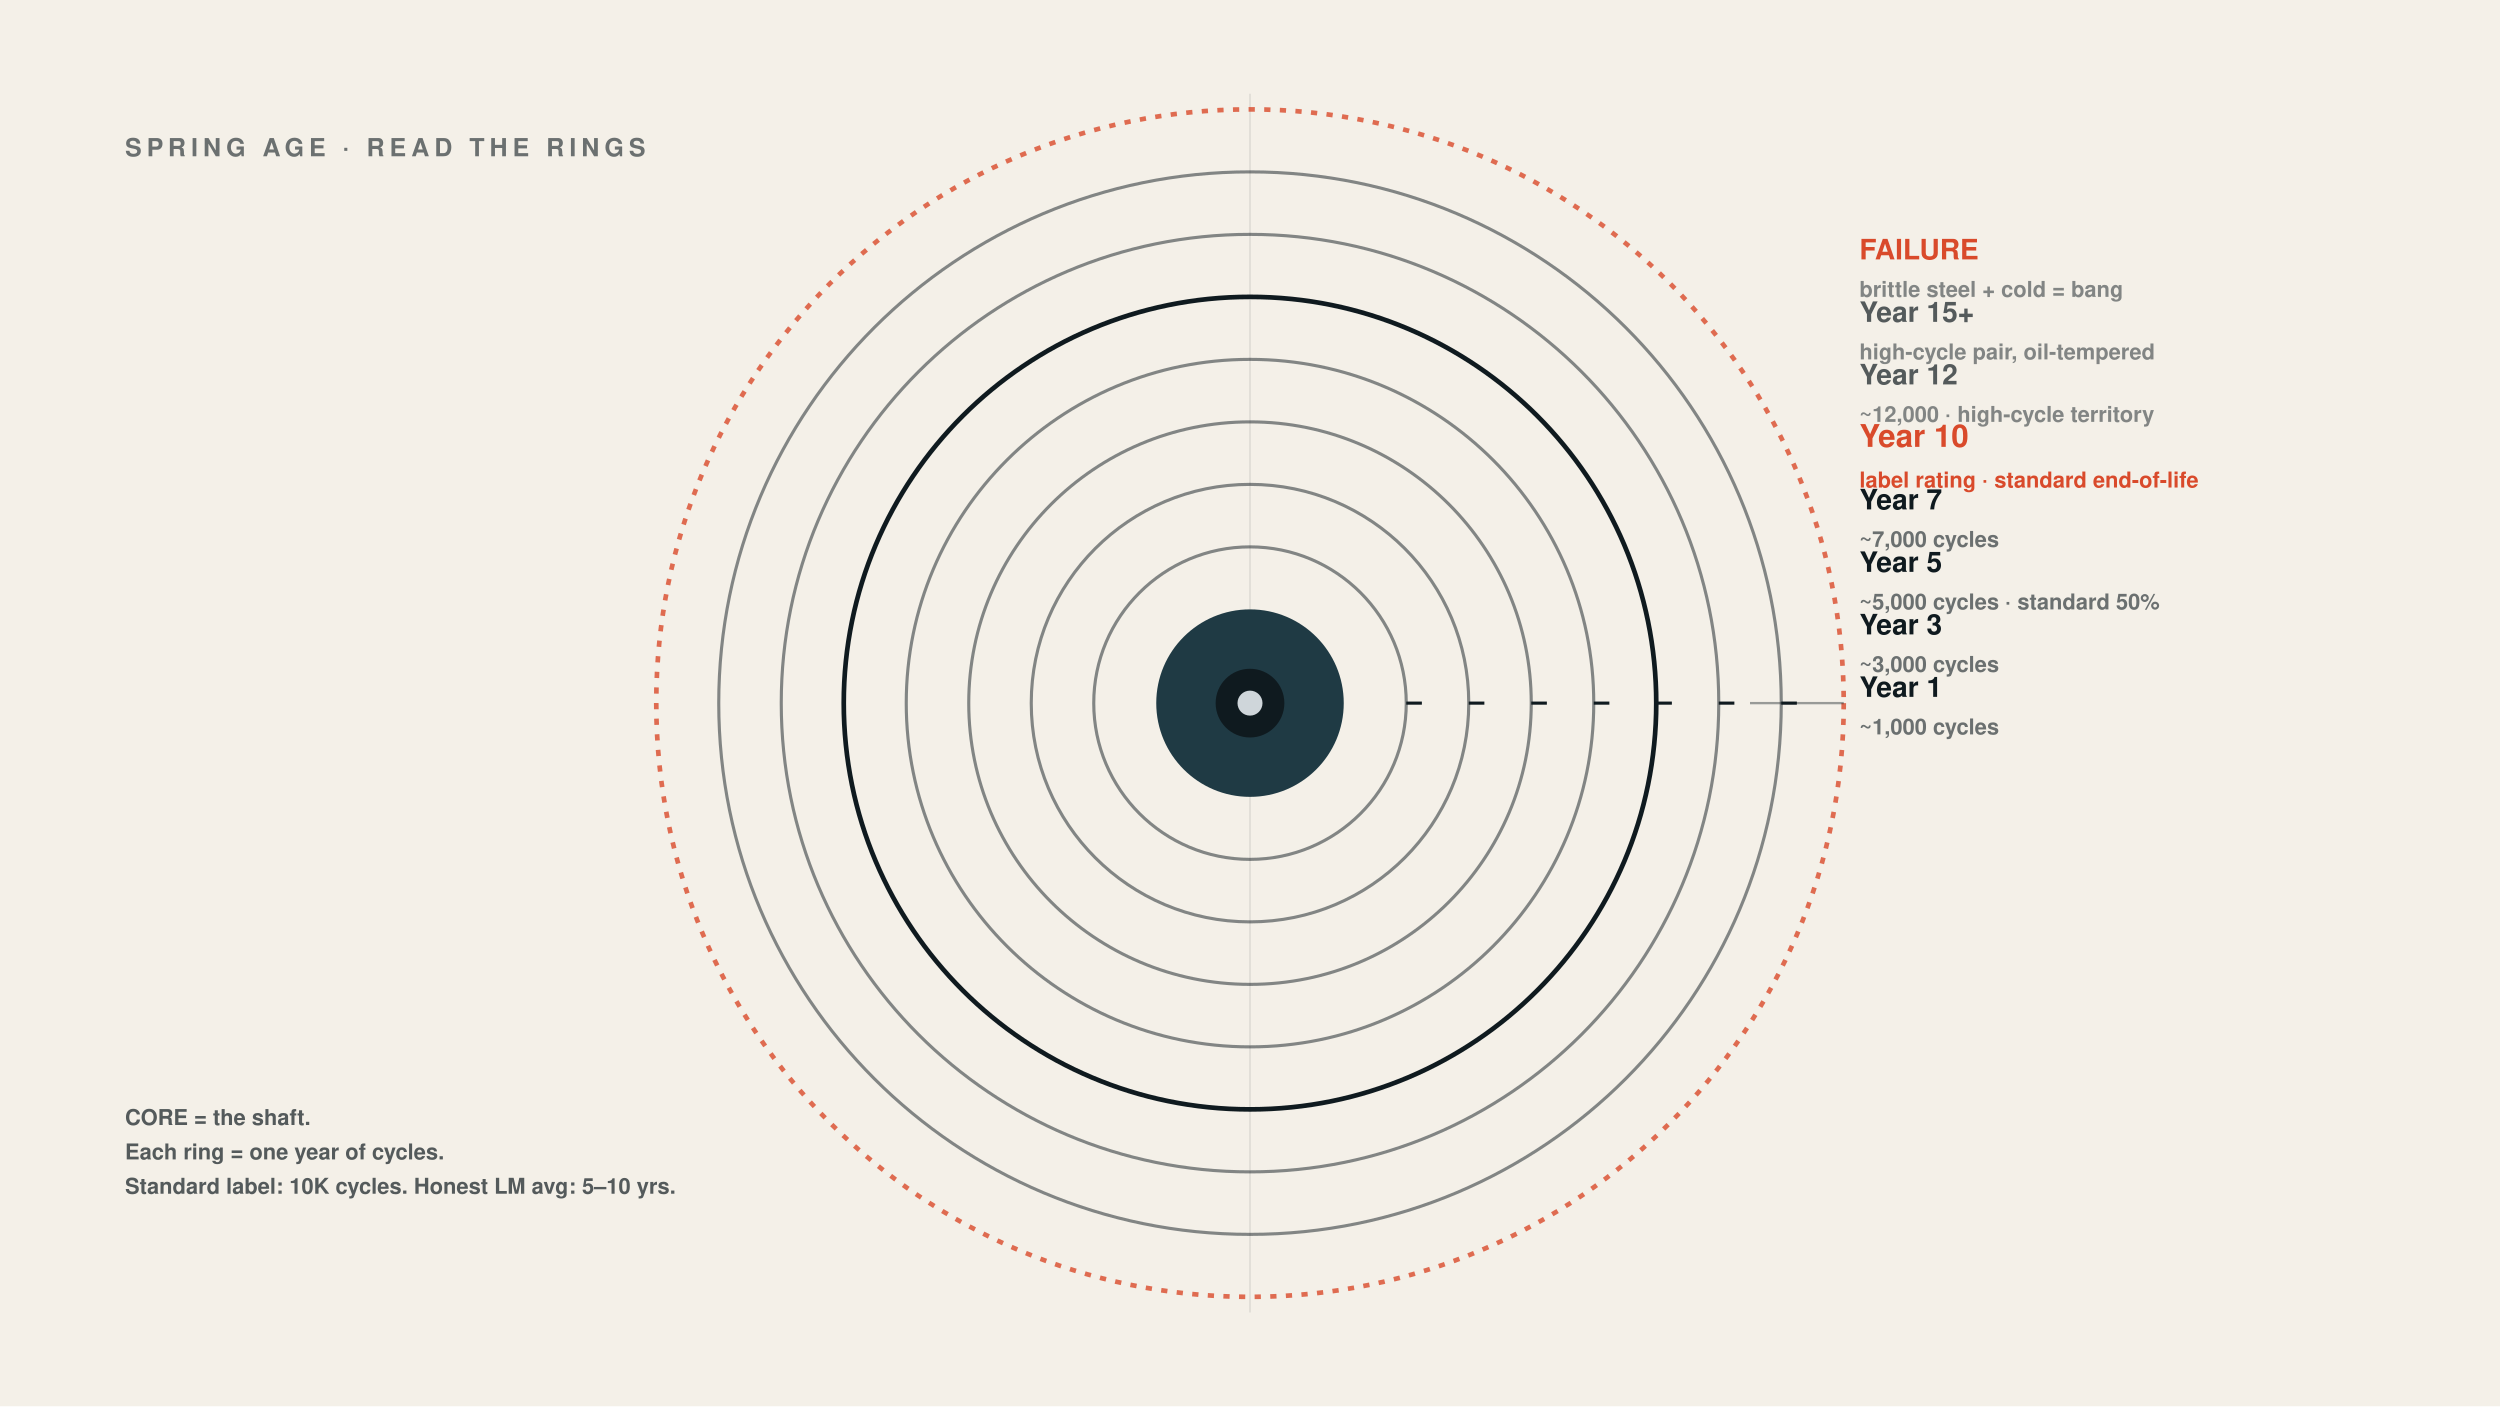
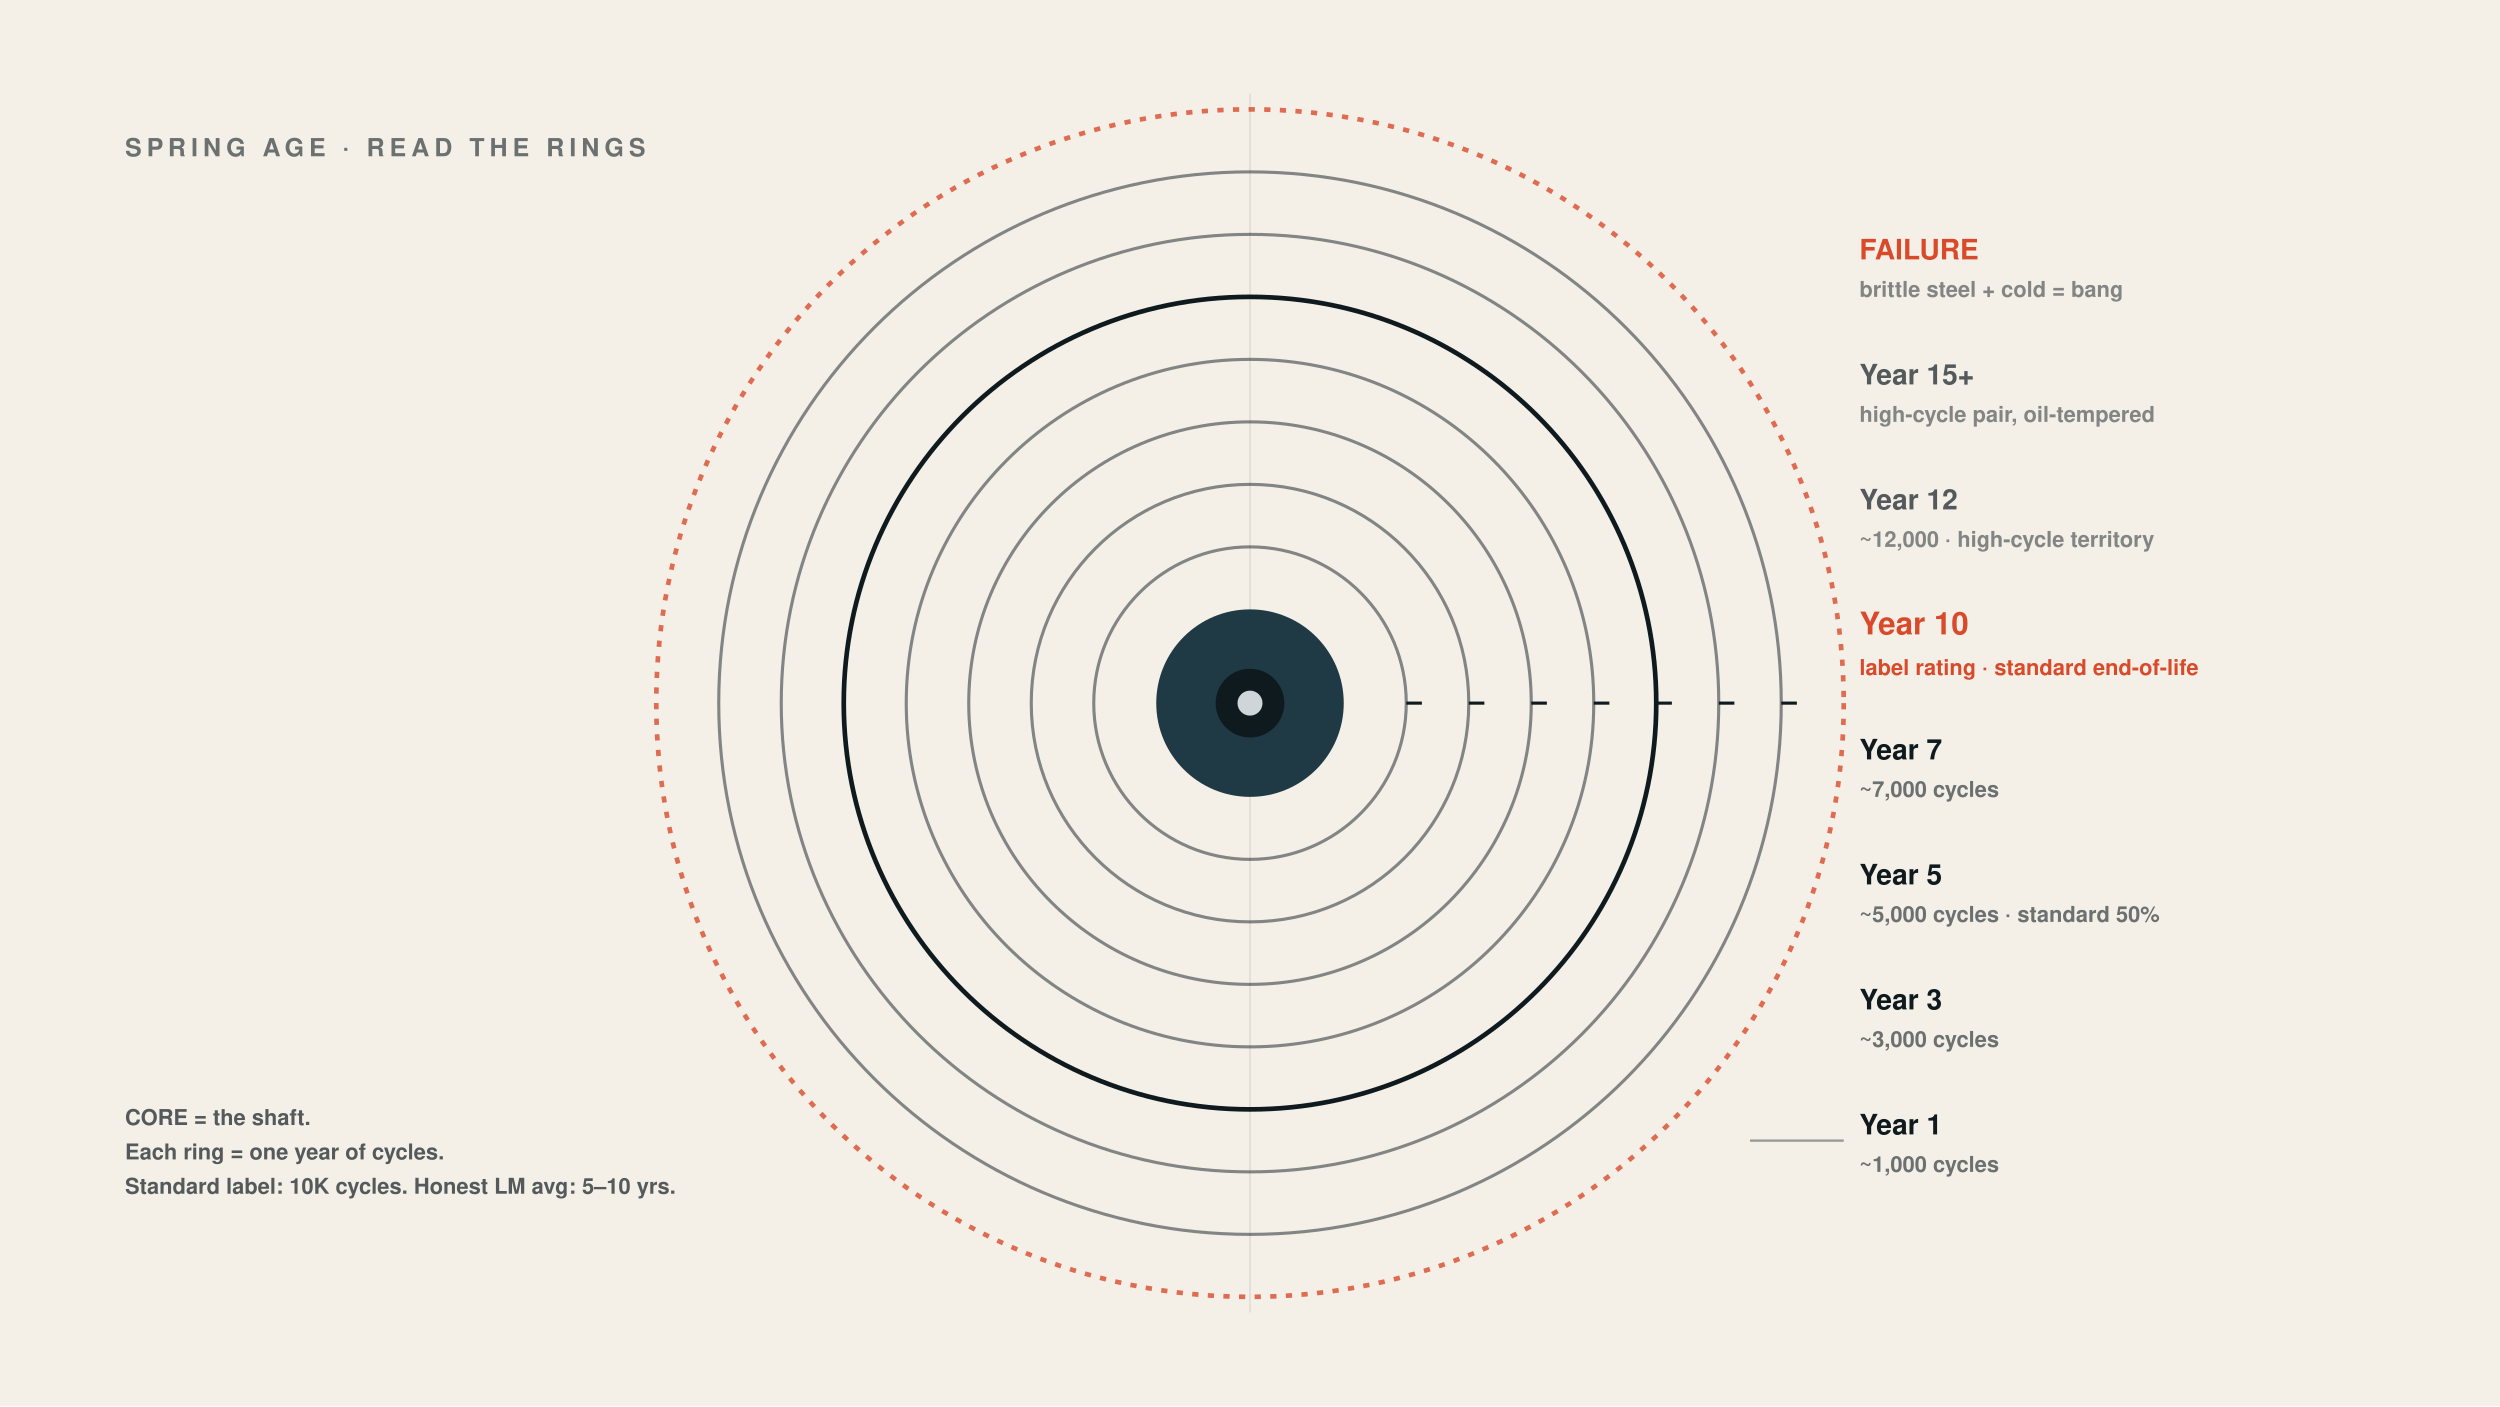
<svg xmlns="http://www.w3.org/2000/svg" viewBox="0 0 1600 900" role="img" aria-labelledby="title desc">
  <rect width="1600" height="900" fill="#f4f0e8" />
  <line x1="800" y1="60" x2="800" y2="840" stroke="#0f1a1f" stroke-width="1" opacity=".1" />
  <g transform="translate(800, 450)">
    <circle cx="0" cy="0" r="380" fill="none" stroke="#d94a2b" stroke-width="3" stroke-dasharray="4 6" opacity=".8" />
    <circle cx="0" cy="0" r="340" fill="none" stroke="#0f1a1f" stroke-width="2" opacity=".5" />
    <circle cx="0" cy="0" r="300" fill="none" stroke="#0f1a1f" stroke-width="2" opacity=".5" />
    <circle cx="0" cy="0" r="260" fill="none" stroke="#0f1a1f" stroke-width="3" />
    <circle cx="0" cy="0" r="220" fill="none" stroke="#0f1a1f" stroke-width="2" opacity=".5" />
    <circle cx="0" cy="0" r="180" fill="none" stroke="#0f1a1f" stroke-width="2" opacity=".5" />
    <circle cx="0" cy="0" r="140" fill="none" stroke="#0f1a1f" stroke-width="2" opacity=".5" />
    <circle cx="0" cy="0" r="100" fill="none" stroke="#0f1a1f" stroke-width="2" opacity=".5" />
    <circle cx="0" cy="0" r="60" fill="#1f3a44" />
    <circle cx="0" cy="0" r="22" fill="#0f1a1f" />
    <circle cx="0" cy="0" r="8" fill="#cfd6da" />
    <g stroke="#0f1a1f" stroke-width="2">
      <line x1="100" y1="0" x2="110" y2="0" />
      <line x1="140" y1="0" x2="150" y2="0" />
      <line x1="180" y1="0" x2="190" y2="0" />
      <line x1="220" y1="0" x2="230" y2="0" />
      <line x1="260" y1="0" x2="270" y2="0" />
      <line x1="300" y1="0" x2="310" y2="0" />
      <line x1="340" y1="0" x2="350" y2="0" />
    </g>
  </g>
  <g font-family="ui-sans-serif, system-ui, -apple-system, Segoe UI, Helvetica, Arial, sans-serif">
-     <g transform="translate(1180, 450)">
+     <g transform="translate(1180, 730)">
      <line x1="-60" y1="0" x2="0" y2="0" stroke="#0f1a1f" stroke-width="1.5" opacity=".4" />
      <text x="10" y="-4" fill="#0f1a1f" font-size="18" font-weight="800">Year 1</text>
      <text x="10" y="20" fill="#0f1a1f" font-size="14" font-weight="600" opacity=".6">~1,000 cycles</text>
    </g>
-     <g transform="translate(1180, 410)">
+     <g transform="translate(1180, 650)">
      <text x="10" y="-4" fill="#0f1a1f" font-size="18" font-weight="800">Year 3</text>
      <text x="10" y="20" fill="#0f1a1f" font-size="14" font-weight="600" opacity=".6">~3,000 cycles</text>
    </g>
-     <g transform="translate(1180, 370)">
+     <g transform="translate(1180, 570)">
      <text x="10" y="-4" fill="#0f1a1f" font-size="18" font-weight="800">Year 5</text>
      <text x="10" y="20" fill="#0f1a1f" font-size="14" font-weight="600" opacity=".6">~5,000 cycles · standard 50%</text>
    </g>
-     <g transform="translate(1180, 330)">
+     <g transform="translate(1180, 490)">
      <text x="10" y="-4" fill="#0f1a1f" font-size="18" font-weight="800">Year 7</text>
      <text x="10" y="20" fill="#0f1a1f" font-size="14" font-weight="600" opacity=".6">~7,000 cycles</text>
    </g>
-     <g transform="translate(1180, 290)">
+     <g transform="translate(1180, 410)">
      <text x="10" y="-4" fill="#d94a2b" font-size="20" font-weight="800">Year 10</text>
      <text x="10" y="22" fill="#d94a2b" font-size="14" font-weight="700">label rating · standard end-of-life</text>
    </g>
-     <g transform="translate(1180, 250)">
+     <g transform="translate(1180, 330)">
      <text x="10" y="-4" fill="#0f1a1f" font-size="18" font-weight="800" opacity=".7">Year 12</text>
      <text x="10" y="20" fill="#0f1a1f" font-size="14" font-weight="600" opacity=".5">~12,000 · high-cycle territory</text>
    </g>
-     <g transform="translate(1180, 210)">
+     <g transform="translate(1180, 250)">
      <text x="10" y="-4" fill="#0f1a1f" font-size="18" font-weight="800" opacity=".7">Year 15+</text>
      <text x="10" y="20" fill="#0f1a1f" font-size="14" font-weight="600" opacity=".5">high-cycle pair, oil-tempered</text>
    </g>
    <g transform="translate(1180, 170)">
      <text x="10" y="-4" fill="#d94a2b" font-size="18" font-weight="800">FAILURE</text>
      <text x="10" y="20" fill="#0f1a1f" font-size="14" font-weight="600" opacity=".5">brittle steel + cold = bang</text>
    </g>
  </g>
  <text x="80" y="100" fill="#0f1a1f" font-family="ui-sans-serif, system-ui, -apple-system, Segoe UI, Helvetica, Arial, sans-serif" font-size="16" font-weight="800" letter-spacing=".2em" opacity=".6">SPRING AGE · READ THE RINGS</text>
  <g transform="translate(80, 720)">
    <text fill="#0f1a1f" font-family="ui-sans-serif, system-ui, -apple-system, Segoe UI, Helvetica, Arial, sans-serif" font-size="14" font-weight="700" opacity=".7">CORE = the shaft.</text>
    <text y="22" fill="#0f1a1f" font-family="ui-sans-serif, system-ui, -apple-system, Segoe UI, Helvetica, Arial, sans-serif" font-size="14" font-weight="700" opacity=".7">Each ring = one year of cycles.</text>
    <text y="44" fill="#0f1a1f" font-family="ui-sans-serif, system-ui, -apple-system, Segoe UI, Helvetica, Arial, sans-serif" font-size="14" font-weight="700" opacity=".7">Standard label: 10K cycles. Honest LM avg: 5–10 yrs.</text>
  </g>
</svg>
